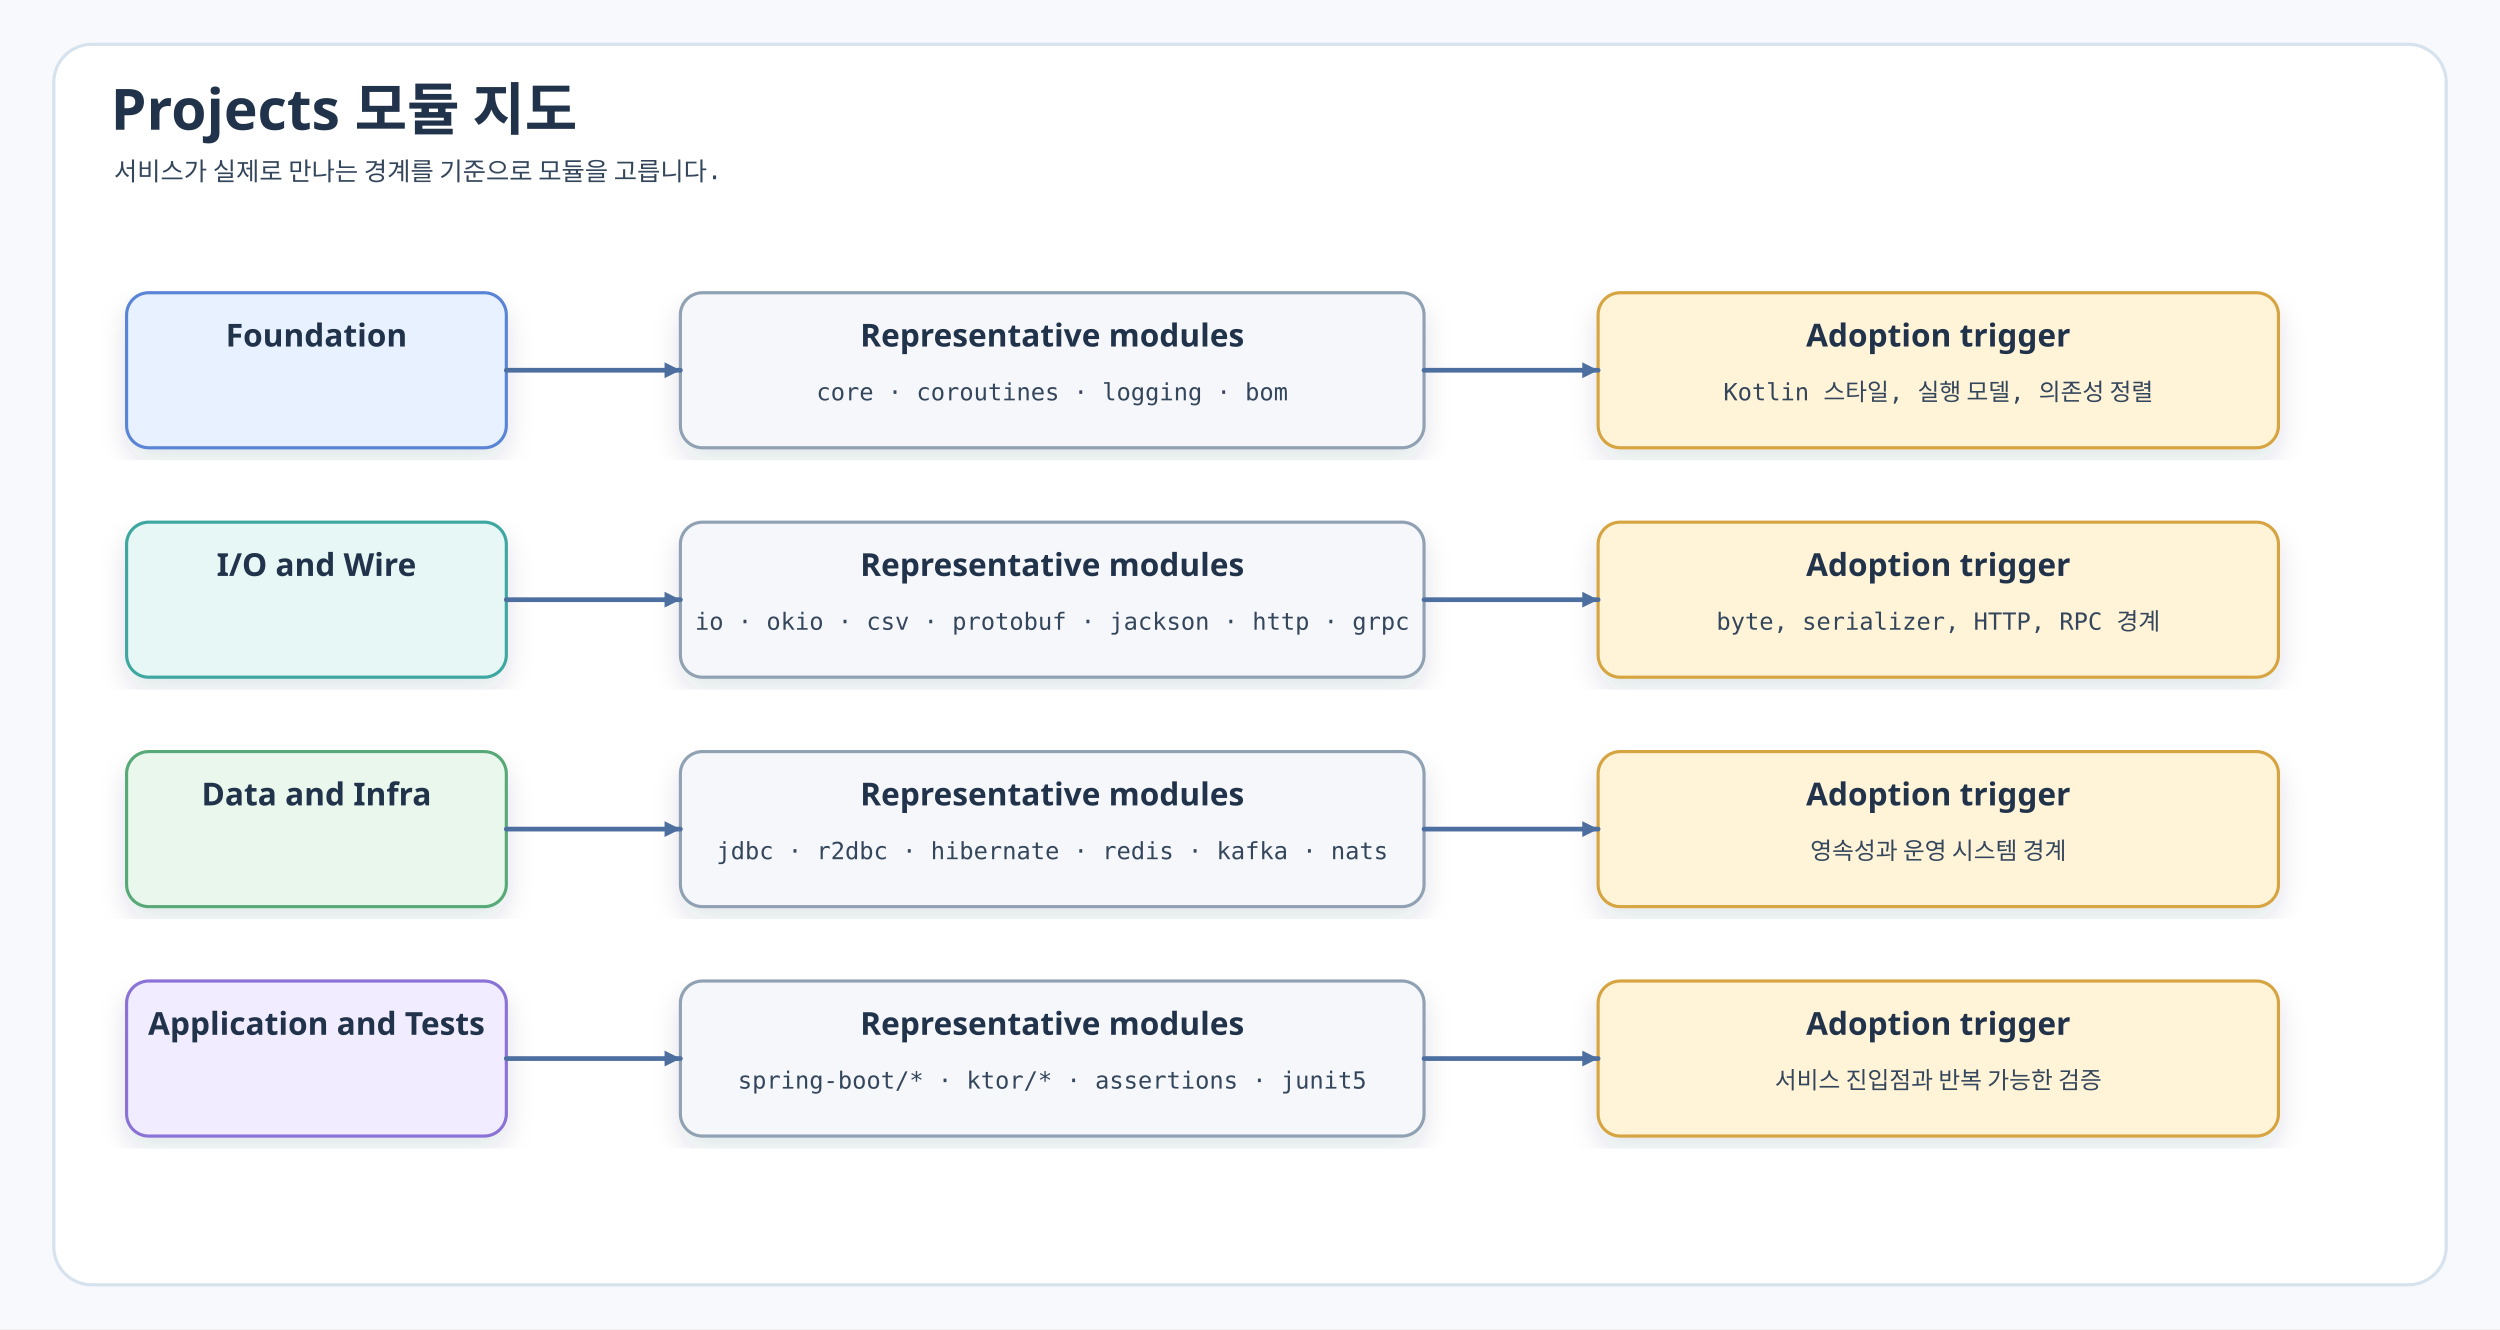
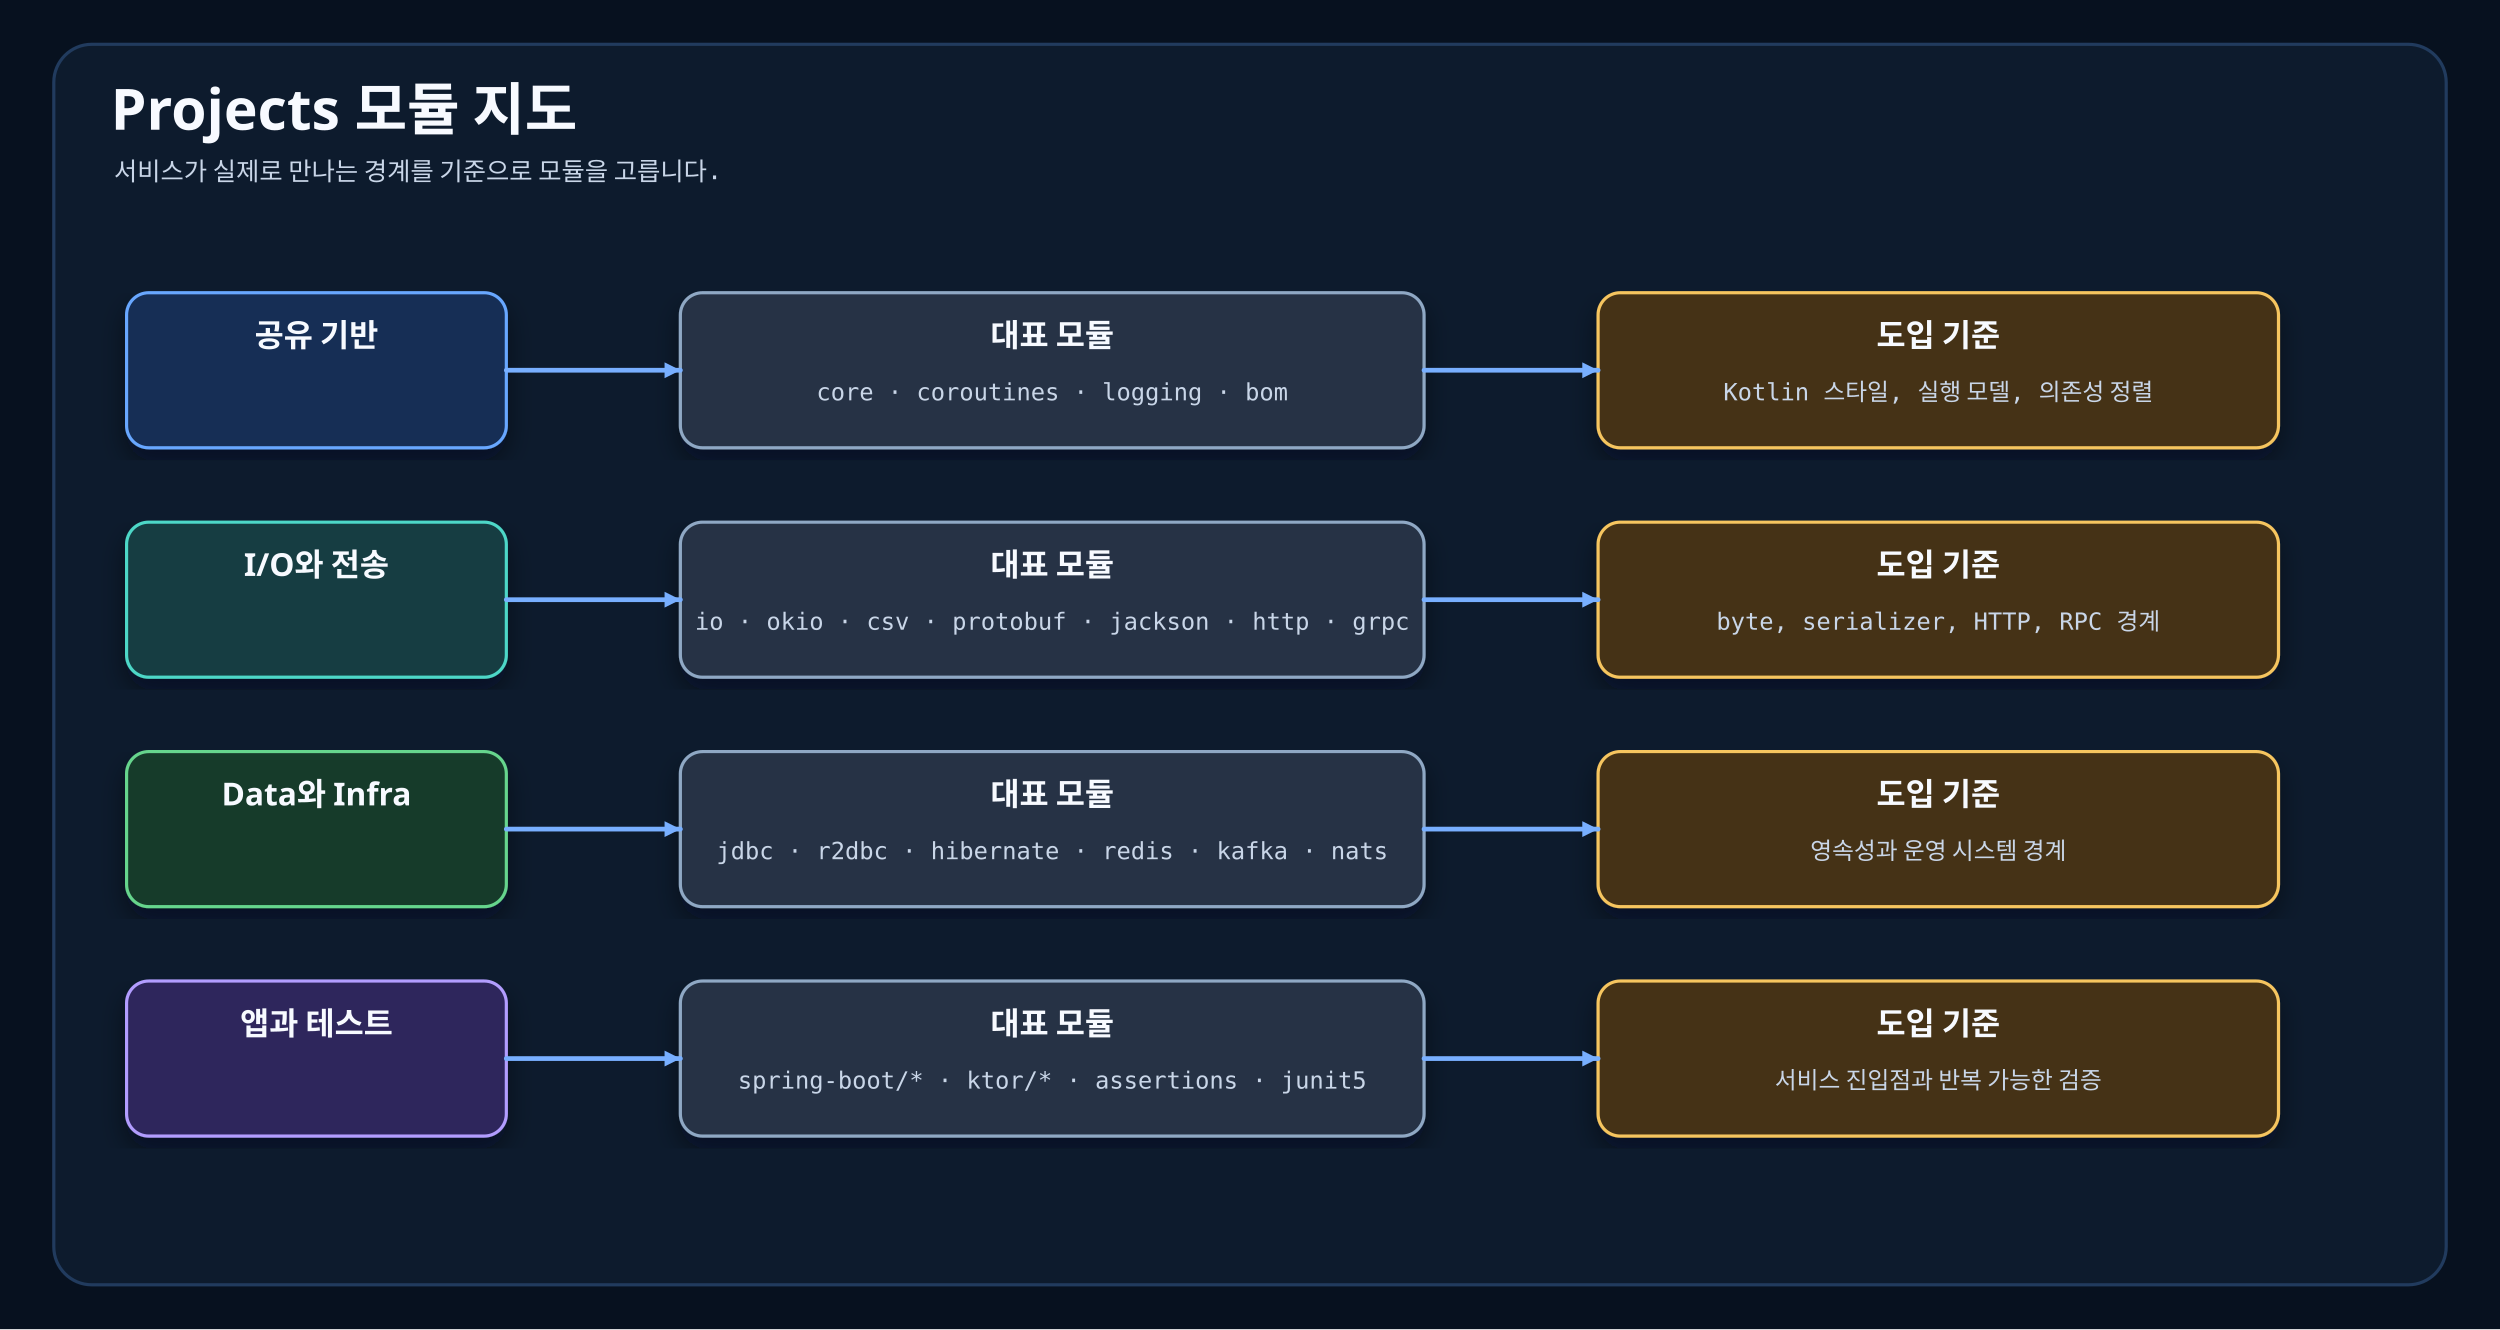
<svg xmlns="http://www.w3.org/2000/svg" width="1580" height="840" viewBox="0 0 1580 840" role="img">
  <defs>
    <filter id="shadow" x="-8%" y="-8%" width="116%" height="116%">
-       <feDropShadow dx="0" dy="8" stdDeviation="8" flood-color="#1D3148" flood-opacity="0.12" />
+       <feDropShadow dx="0" dy="8" stdDeviation="8" flood-color="#020712" flood-opacity="0.45" />
    </filter>
    <marker id="arrow" markerWidth="14" markerHeight="14" refX="12" refY="7" orient="auto" markerUnits="userSpaceOnUse">
-       <path d="M 2 2 L 12 7 L 2 12 Z" fill="#4D6F9F" />
+       <path d="M 2 2 L 12 7 L 2 12 Z" fill="#78AFFF" />
    </marker>
    <style>
-     .bg{fill:#F7F9FC}.frame{fill:#fff;stroke:#D6E2ED;stroke-width:2}
-     .title{font-family:"goorm Sans","Noto Sans KR","Apple SD Gothic Neo",sans-serif;font-size:36px;fill:#21334A;font-weight:700}
-     .subtitle,.body,.small{font-family:"goorm Sans Code","goorm Sans","D2Coding",monospace;fill:#34465B}
-     .subtitle{font-size:16px}.body{font-size:15px}.small{font-size:12px;fill:#657386}
-     .label{font-family:"goorm Sans","Noto Sans KR","Apple SD Gothic Neo",sans-serif;font-size:20px;fill:#21334A;font-weight:700}
-     .card{filter:url(#shadow);stroke-width:2}.connector{fill:none;stroke:#4D6F9F;stroke-width:3;stroke-linecap:round;stroke-linejoin:round;marker-end:url(#arrow)}
-     .bar-label{font-family:"goorm Sans Code","goorm Sans","D2Coding",monospace;font-size:15px;fill:#26384F}.axis{stroke:#B8C7D9;stroke-width:2}
+     .bg{fill:#07111F}.frame{fill:#0D1B2D;stroke:#213B5E;stroke-width:2}
+     .title{font-family:"goorm Sans","Noto Sans KR","Apple SD Gothic Neo",sans-serif;font-size:36px;fill:#F7FAFF;font-weight:700}
+     .subtitle,.body,.small{font-family:"goorm Sans Code","goorm Sans","D2Coding",monospace;fill:#C9D6E8}
+     .subtitle{font-size:16px}.body{font-size:15px}.small{font-size:12px;fill:#8DA2BC}
+     .label{font-family:"goorm Sans","Noto Sans KR","Apple SD Gothic Neo",sans-serif;font-size:20px;fill:#F7FAFF;font-weight:700}
+     .card{filter:url(#shadow);stroke-width:2}.connector{fill:none;stroke:#78AFFF;stroke-width:3;stroke-linecap:round;stroke-linejoin:round;marker-end:url(#arrow)}
+     .bar-label{font-family:"goorm Sans Code","goorm Sans","D2Coding",monospace;font-size:15px;fill:#F7FAFF}.axis{stroke:#47627F;stroke-width:2}
  </style>
  </defs>
  <rect class="bg" width="1580" height="840" />
  <rect class="frame" x="34" y="28" width="1512" height="784" rx="24" />
  <text class="title" x="70" y="82">Projects 모듈 지도</text>
  <text class="subtitle" x="72" y="114">서비스가 실제로 만나는 경계를 기준으로 모듈을 고릅니다.</text>
-   <g data-card="Foundation">
-     <rect class="card" x="80" y="185" width="240" height="98" rx="14" fill="#E8F1FF" stroke="#5A85D6" />
+   <g data-card="공유 기반">
+     <rect class="card" x="80" y="185" width="240" height="98" rx="14" fill="#132D55" stroke="#68A7FF" />
    <text class="label" x="200" y="219" text-anchor="middle">
-       <tspan x="200" dy="0">Foundation</tspan>
+       <tspan x="200" dy="0">공유 기반</tspan>
    </text>
    <text class="body" x="200" y="253" text-anchor="middle" />
  </g>
-   <g data-card="Representative modules">
-     <rect class="card" x="430" y="185" width="470" height="98" rx="14" fill="#F5F7FA" stroke="#8FA1B3" />
+   <g data-card="대표 모듈">
+     <rect class="card" x="430" y="185" width="470" height="98" rx="14" fill="#253245" stroke="#8FA8C4" />
    <text class="label" x="665" y="219" text-anchor="middle">
-       <tspan x="665" dy="0">Representative modules</tspan>
+       <tspan x="665" dy="0">대표 모듈</tspan>
    </text>
    <text class="body" x="665" y="253" text-anchor="middle">
      <tspan x="665" dy="0">core · coroutines · logging · bom</tspan>
    </text>
  </g>
-   <g data-card="Adoption trigger">
-     <rect class="card" x="1010" y="185" width="430" height="98" rx="14" fill="#FFF3D8" stroke="#D6A441" />
+   <g data-card="도입 기준">
+     <rect class="card" x="1010" y="185" width="430" height="98" rx="14" fill="#443215" stroke="#F6C55F" />
    <text class="label" x="1225" y="219" text-anchor="middle">
-       <tspan x="1225" dy="0">Adoption trigger</tspan>
+       <tspan x="1225" dy="0">도입 기준</tspan>
    </text>
    <text class="body" x="1225" y="253" text-anchor="middle">
      <tspan x="1225" dy="0">Kotlin 스타일, 실행 모델, 의존성 정렬</tspan>
    </text>
  </g>
  <path class="connector" data-connector="module-row-1-to-modules" d="M320 234 H430" />
  <path class="connector" data-connector="module-row-1-to-trigger" d="M900 234 H1010" />
-   <g data-card="I/O and Wire">
-     <rect class="card" x="80" y="330" width="240" height="98" rx="14" fill="#E7F7F5" stroke="#3CA7A0" />
+   <g data-card="I/O와 전송">
+     <rect class="card" x="80" y="330" width="240" height="98" rx="14" fill="#123D43" stroke="#4ED7C7" />
    <text class="label" x="200" y="364" text-anchor="middle">
-       <tspan x="200" dy="0">I/O and Wire</tspan>
+       <tspan x="200" dy="0">I/O와 전송</tspan>
    </text>
    <text class="body" x="200" y="398" text-anchor="middle" />
  </g>
-   <g data-card="Representative modules">
-     <rect class="card" x="430" y="330" width="470" height="98" rx="14" fill="#F5F7FA" stroke="#8FA1B3" />
+   <g data-card="대표 모듈">
+     <rect class="card" x="430" y="330" width="470" height="98" rx="14" fill="#253245" stroke="#8FA8C4" />
    <text class="label" x="665" y="364" text-anchor="middle">
-       <tspan x="665" dy="0">Representative modules</tspan>
+       <tspan x="665" dy="0">대표 모듈</tspan>
    </text>
    <text class="body" x="665" y="398" text-anchor="middle">
      <tspan x="665" dy="0">io · okio · csv · protobuf · jackson · http · grpc</tspan>
    </text>
  </g>
-   <g data-card="Adoption trigger">
-     <rect class="card" x="1010" y="330" width="430" height="98" rx="14" fill="#FFF3D8" stroke="#D6A441" />
+   <g data-card="도입 기준">
+     <rect class="card" x="1010" y="330" width="430" height="98" rx="14" fill="#443215" stroke="#F6C55F" />
    <text class="label" x="1225" y="364" text-anchor="middle">
-       <tspan x="1225" dy="0">Adoption trigger</tspan>
+       <tspan x="1225" dy="0">도입 기준</tspan>
    </text>
    <text class="body" x="1225" y="398" text-anchor="middle">
      <tspan x="1225" dy="0">byte, serializer, HTTP, RPC 경계</tspan>
    </text>
  </g>
  <path class="connector" data-connector="module-row-2-to-modules" d="M320 379 H430" />
  <path class="connector" data-connector="module-row-2-to-trigger" d="M900 379 H1010" />
-   <g data-card="Data and Infra">
-     <rect class="card" x="80" y="475" width="240" height="98" rx="14" fill="#EAF7ED" stroke="#58A978" />
+   <g data-card="Data와 Infra">
+     <rect class="card" x="80" y="475" width="240" height="98" rx="14" fill="#173B2A" stroke="#66D58D" />
    <text class="label" x="200" y="509" text-anchor="middle">
-       <tspan x="200" dy="0">Data and Infra</tspan>
+       <tspan x="200" dy="0">Data와 Infra</tspan>
    </text>
    <text class="body" x="200" y="543" text-anchor="middle" />
  </g>
-   <g data-card="Representative modules">
-     <rect class="card" x="430" y="475" width="470" height="98" rx="14" fill="#F5F7FA" stroke="#8FA1B3" />
+   <g data-card="대표 모듈">
+     <rect class="card" x="430" y="475" width="470" height="98" rx="14" fill="#253245" stroke="#8FA8C4" />
    <text class="label" x="665" y="509" text-anchor="middle">
-       <tspan x="665" dy="0">Representative modules</tspan>
+       <tspan x="665" dy="0">대표 모듈</tspan>
    </text>
    <text class="body" x="665" y="543" text-anchor="middle">
      <tspan x="665" dy="0">jdbc · r2dbc · hibernate · redis · kafka · nats</tspan>
    </text>
  </g>
-   <g data-card="Adoption trigger">
-     <rect class="card" x="1010" y="475" width="430" height="98" rx="14" fill="#FFF3D8" stroke="#D6A441" />
+   <g data-card="도입 기준">
+     <rect class="card" x="1010" y="475" width="430" height="98" rx="14" fill="#443215" stroke="#F6C55F" />
    <text class="label" x="1225" y="509" text-anchor="middle">
-       <tspan x="1225" dy="0">Adoption trigger</tspan>
+       <tspan x="1225" dy="0">도입 기준</tspan>
    </text>
    <text class="body" x="1225" y="543" text-anchor="middle">
      <tspan x="1225" dy="0">영속성과 운영 시스템 경계</tspan>
    </text>
  </g>
  <path class="connector" data-connector="module-row-3-to-modules" d="M320 524 H430" />
  <path class="connector" data-connector="module-row-3-to-trigger" d="M900 524 H1010" />
-   <g data-card="Application and Tests">
-     <rect class="card" x="80" y="620" width="240" height="98" rx="14" fill="#F1ECFF" stroke="#8A72D6" />
+   <g data-card="앱과 테스트">
+     <rect class="card" x="80" y="620" width="240" height="98" rx="14" fill="#2D255C" stroke="#B29DFF" />
    <text class="label" x="200" y="654" text-anchor="middle">
-       <tspan x="200" dy="0">Application and Tests</tspan>
+       <tspan x="200" dy="0">앱과 테스트</tspan>
    </text>
    <text class="body" x="200" y="688" text-anchor="middle" />
  </g>
-   <g data-card="Representative modules">
-     <rect class="card" x="430" y="620" width="470" height="98" rx="14" fill="#F5F7FA" stroke="#8FA1B3" />
+   <g data-card="대표 모듈">
+     <rect class="card" x="430" y="620" width="470" height="98" rx="14" fill="#253245" stroke="#8FA8C4" />
    <text class="label" x="665" y="654" text-anchor="middle">
-       <tspan x="665" dy="0">Representative modules</tspan>
+       <tspan x="665" dy="0">대표 모듈</tspan>
    </text>
    <text class="body" x="665" y="688" text-anchor="middle">
      <tspan x="665" dy="0">spring-boot/* · ktor/* · assertions · junit5</tspan>
    </text>
  </g>
-   <g data-card="Adoption trigger">
-     <rect class="card" x="1010" y="620" width="430" height="98" rx="14" fill="#FFF3D8" stroke="#D6A441" />
+   <g data-card="도입 기준">
+     <rect class="card" x="1010" y="620" width="430" height="98" rx="14" fill="#443215" stroke="#F6C55F" />
    <text class="label" x="1225" y="654" text-anchor="middle">
-       <tspan x="1225" dy="0">Adoption trigger</tspan>
+       <tspan x="1225" dy="0">도입 기준</tspan>
    </text>
    <text class="body" x="1225" y="688" text-anchor="middle">
      <tspan x="1225" dy="0">서비스 진입점과 반복 가능한 검증</tspan>
    </text>
  </g>
  <path class="connector" data-connector="module-row-4-to-modules" d="M320 669 H430" />
  <path class="connector" data-connector="module-row-4-to-trigger" d="M900 669 H1010" />
</svg>
